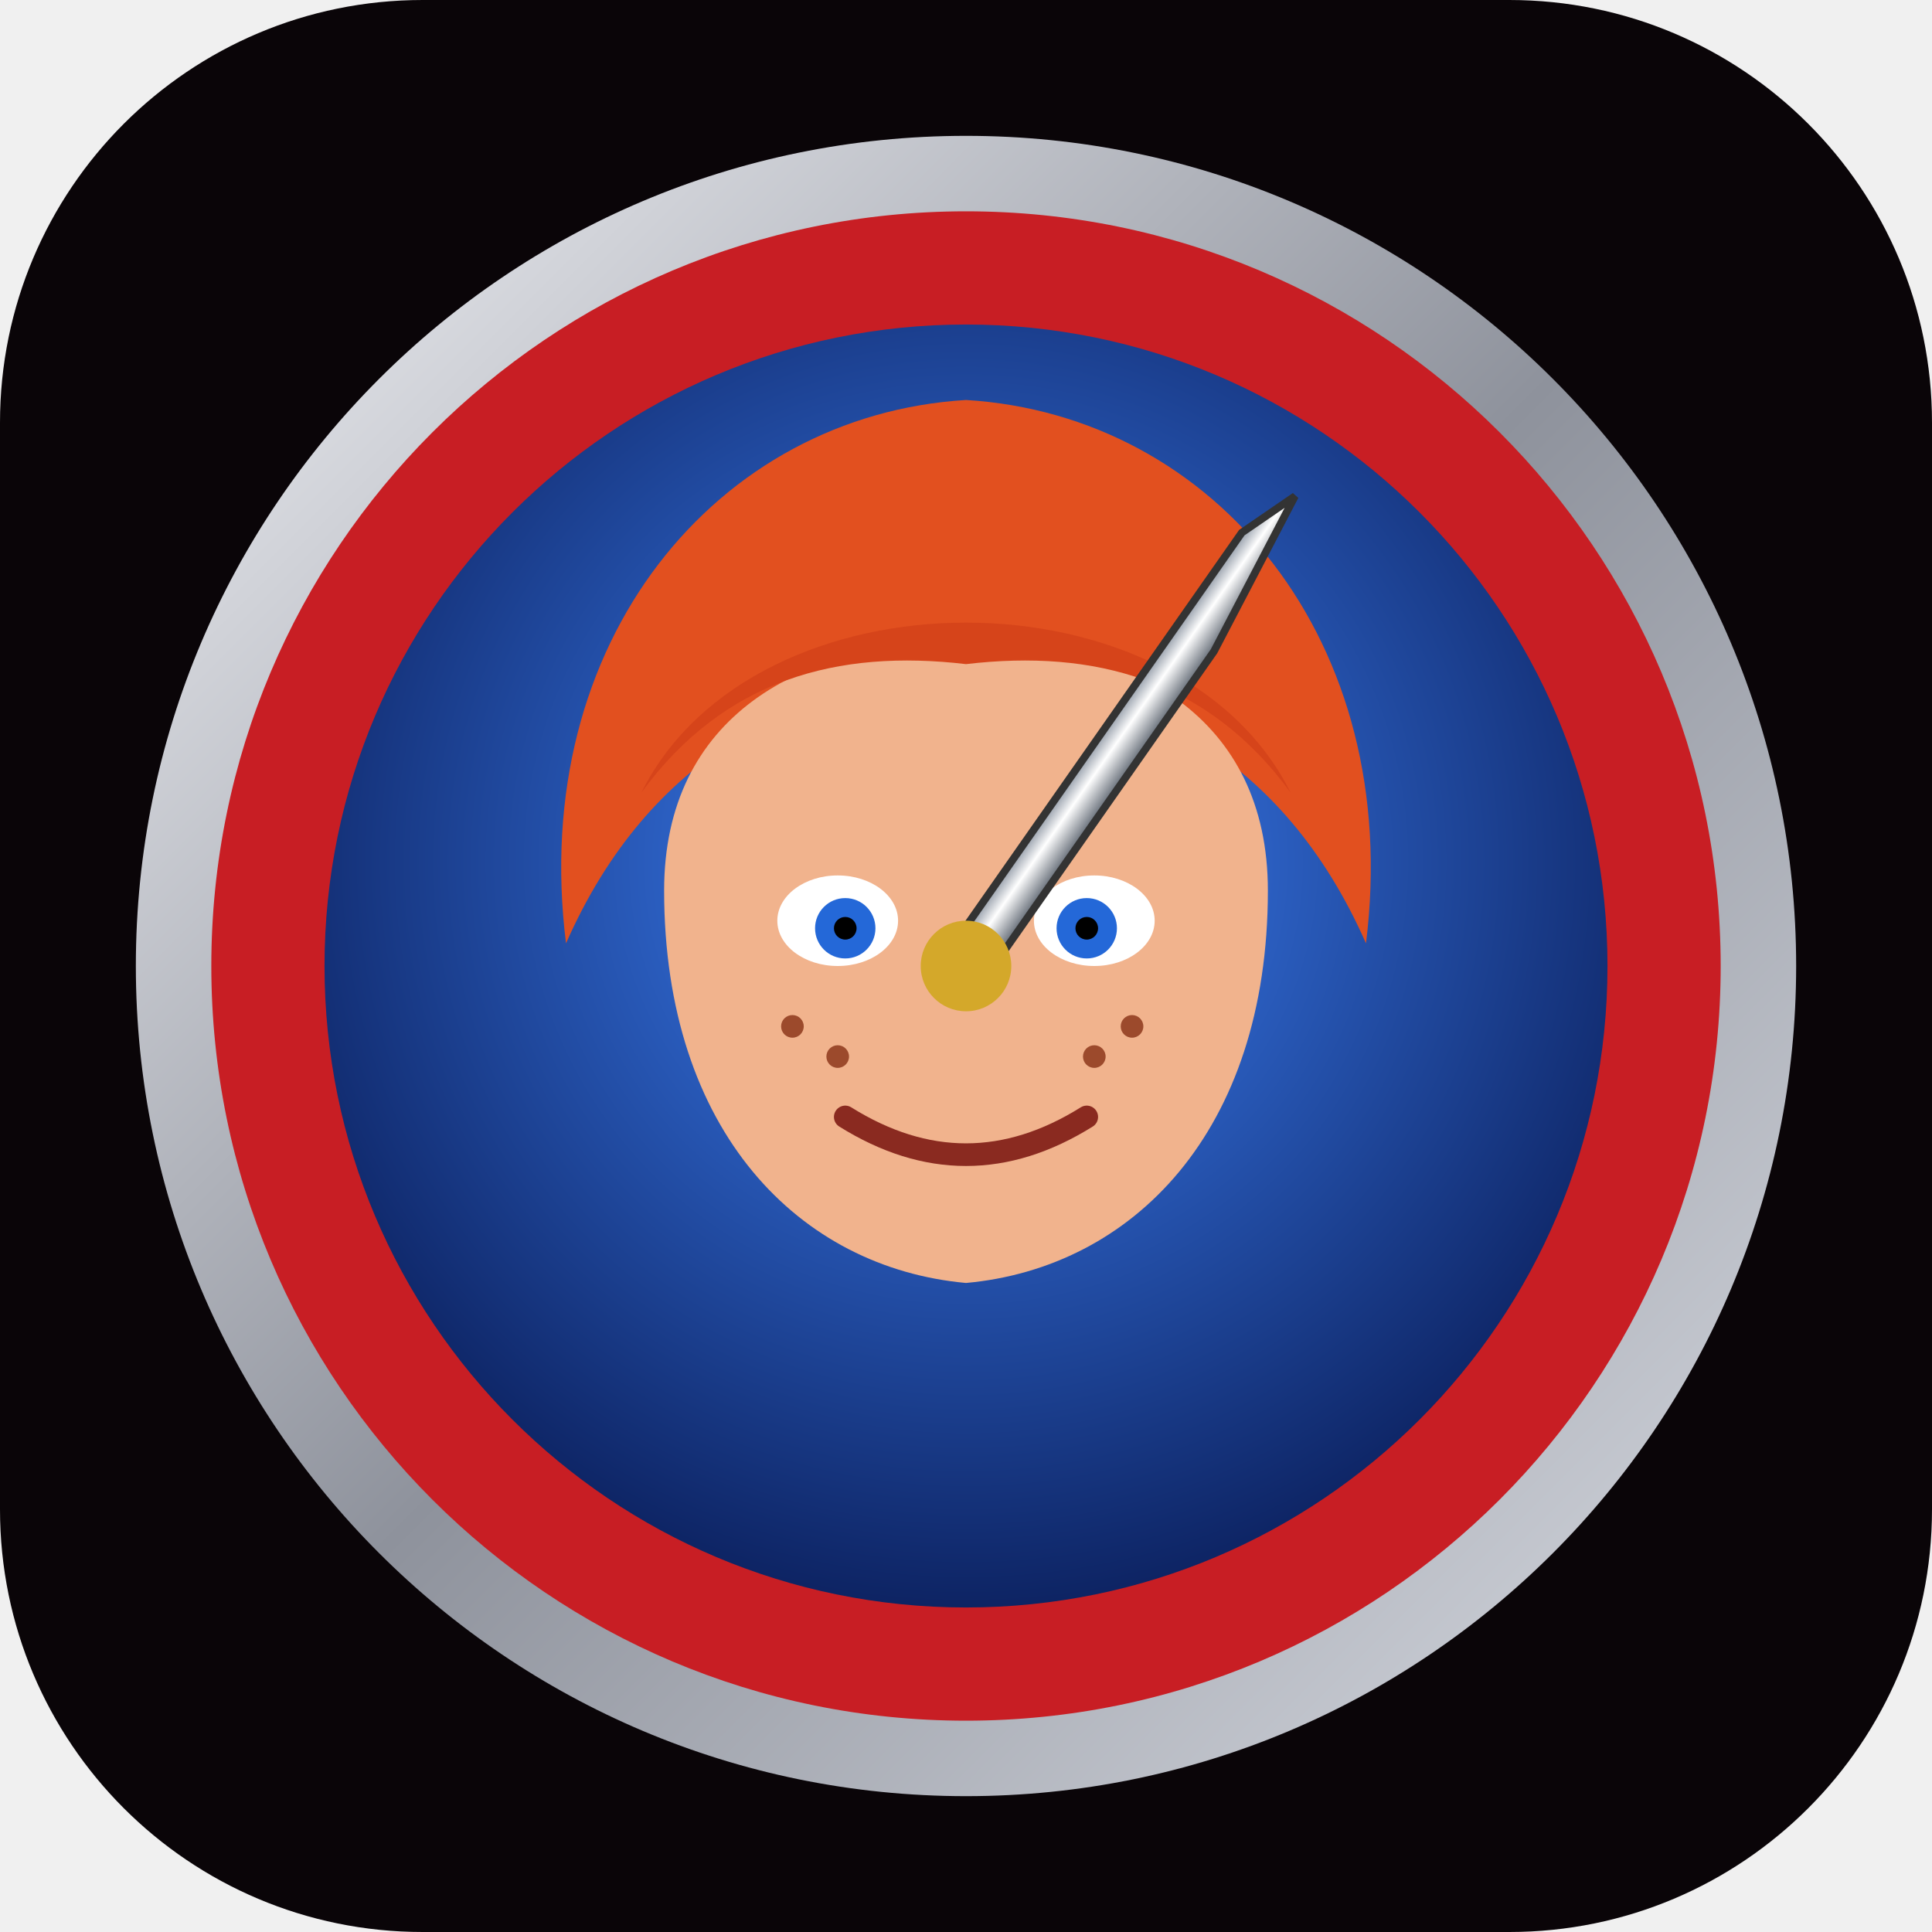
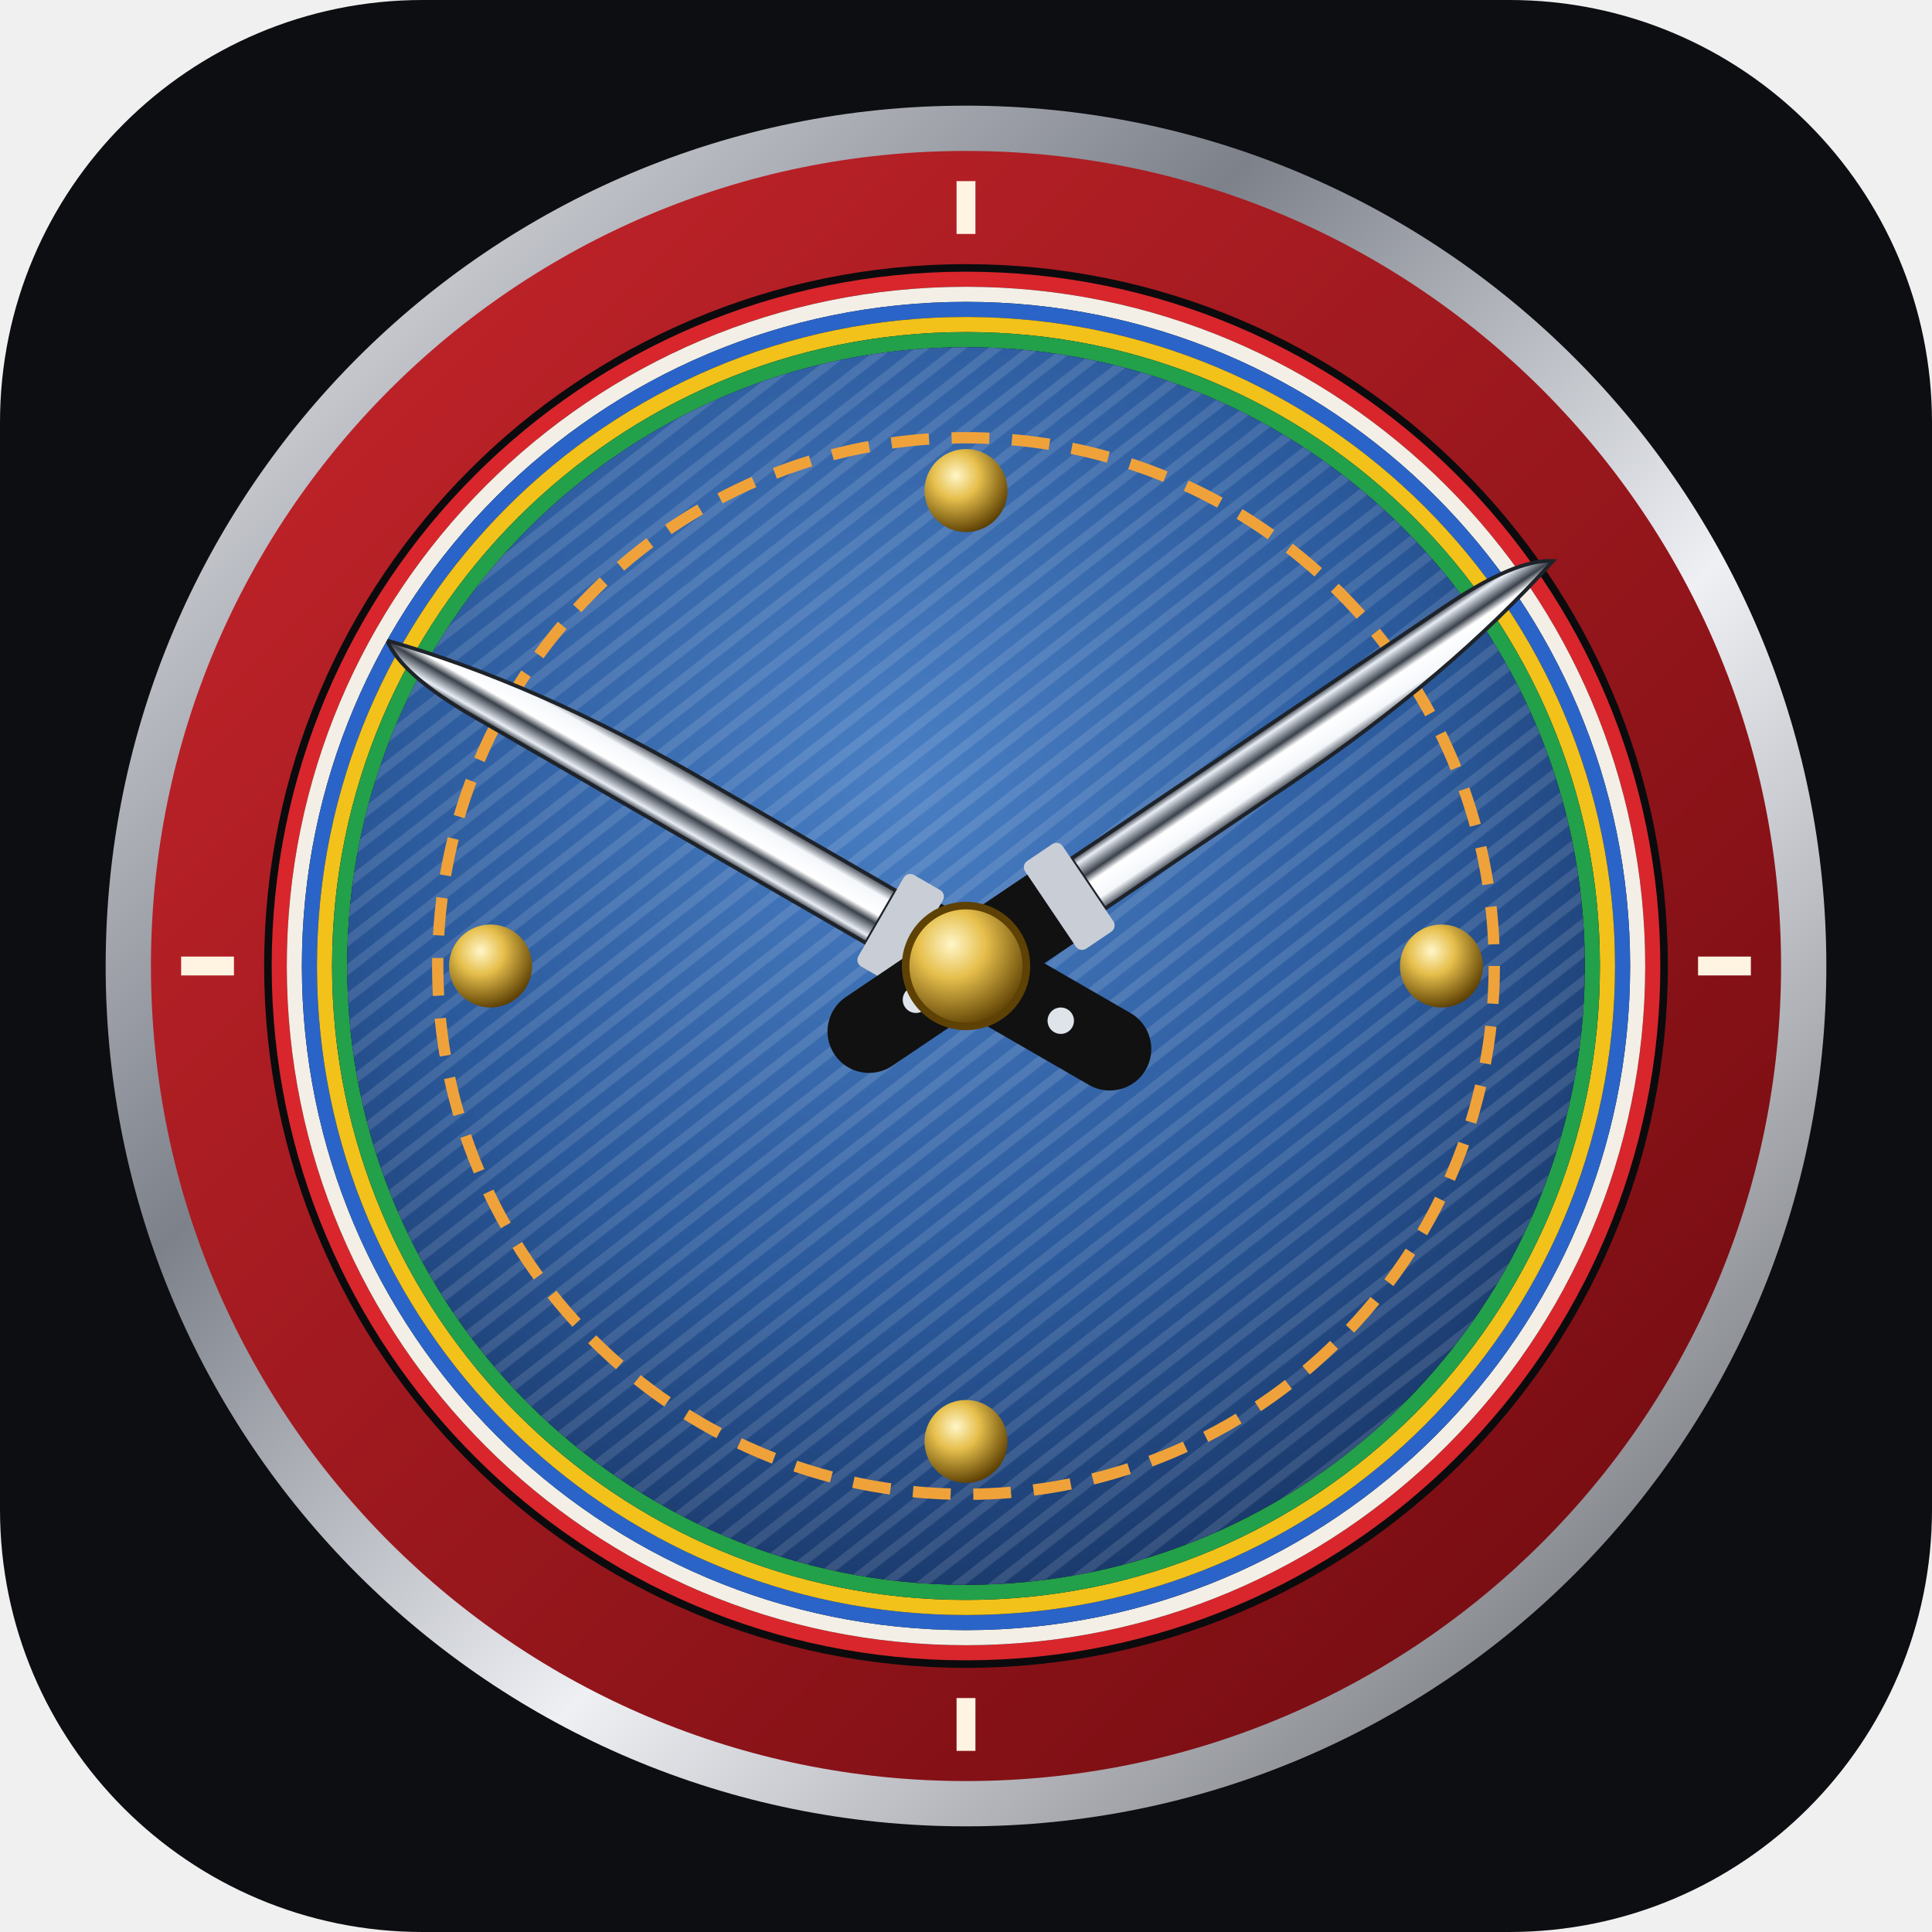
<svg xmlns="http://www.w3.org/2000/svg" viewBox="0 0 512 512">
  <defs>
-     <radialGradient id="d" cx="50%" cy="42%" r="60%">
-       <stop offset="0" stop-color="#3f86ff" />
-       <stop offset="1" stop-color="#0b1f5c" />
+     <linearGradient id="c" x1="0" y1="0" x2="1" y2="1">
+       <stop offset="0" stop-color="#fbfcff" />
+       <stop offset=".35" stop-color="#7d818a" />
+       <stop offset=".6" stop-color="#eef0f4" />
+       <stop offset="1" stop-color="#4a4d54" />
+     </linearGradient>
+     <linearGradient id="z" x1="0" y1="0" x2="1" y2="1">
+       <stop offset="0" stop-color="#c8262c" />
+       <stop offset="1" stop-color="#6d0a0f" />
+     </linearGradient>
+     <radialGradient id="d" cx="45%" cy="35%" r="75%">
+       <stop offset="0" stop-color="#4a7fc4" />
+       <stop offset=".55" stop-color="#2b5a9c" />
+       <stop offset="1" stop-color="#152f5c" />
    </radialGradient>
-     <linearGradient id="c" x1="0" y1="0" x2="1" y2="1">
-       <stop offset="0" stop-color="#f2f3f7" />
-       <stop offset=".5" stop-color="#8e929c" />
-       <stop offset="1" stop-color="#d8dbe2" />
+     <pattern id="t" width="6" height="6" patternUnits="userSpaceOnUse" patternTransform="rotate(-38)">
+       <rect width="6" height="2.4" fill="#fff" opacity=".12" />
+     </pattern>
+     <linearGradient id="b" x1="0" x2="1">
+       <stop offset="0" stop-color="#2c323b" />
+       <stop offset=".12" stop-color="#e9eef5" />
+       <stop offset=".36" stop-color="#3a414b" />
+       <stop offset=".5" stop-color="#fff" />
+       <stop offset=".8" stop-color="#f4f7fb" />
+       <stop offset="1" stop-color="#434a55" />
    </linearGradient>
-     <linearGradient id="b" x1="0" x2="1">
-       <stop offset="0" stop-color="#8d96a3" />
-       <stop offset=".4" stop-color="#fff" />
-       <stop offset="1" stop-color="#5f6772" />
-     </linearGradient>
+     <radialGradient id="br" cx="38%" cy="32%" r="70%">
+       <stop offset="0" stop-color="#fff6c8" />
+       <stop offset=".4" stop-color="#e6bf4c" />
+       <stop offset="1" stop-color="#5e4104" />
+     </radialGradient>
+     <symbol id="k" viewBox="0 0 40 240">
+       <path d="M12 150 L12 30 Q12 8 18 0 Q28 40 28 90 L28 150Z" fill="url(#b)" stroke="#1e232a" stroke-width="1" />
+       <rect x="6" y="150" width="28" height="12" rx="2" fill="#c9ced6" />
+       <path d="M9 162h22v58a11 11 0 0 1-22 0z" fill="#111" />
+       <circle cx="20" cy="185" r="3.5" fill="#dfe3ea" />
+       <circle cx="20" cy="205" r="3.5" fill="#dfe3ea" />
+     </symbol>
  </defs>
-   <rect width="512" height="512" rx="112" fill="#0a0508" />
-   <circle cx="256" cy="256" r="220" fill="url(#c)" />
-   <circle cx="256" cy="256" r="200" fill="#c81e24" />
-   <circle cx="256" cy="256" r="170" fill="url(#d)" />
-   <path d="M150 250 C140 170 190 110 256 106 C322 110 372 170 362 250 C340 200 300 180 256 180 C212 180 172 200 150 250Z" fill="#e2501f" />
-   <path d="M176 236 C176 190 212 170 256 170 C300 170 336 190 336 236 C336 300 300 336 256 340 C212 336 176 300 176 236Z" fill="#f1b38d" />
-   <path d="M170 210 C200 150 312 150 342 210 C320 180 290 172 256 176 C222 172 192 180 170 210Z" fill="#d6441a" />
-   <ellipse cx="222" cy="244" rx="16" ry="12" fill="#fff" />
-   <ellipse cx="290" cy="244" rx="16" ry="12" fill="#fff" />
-   <circle cx="224" cy="246" r="8" fill="#2468d8" />
-   <circle cx="288" cy="246" r="8" fill="#2468d8" />
-   <circle cx="224" cy="246" r="3" fill="#000" />
-   <circle cx="288" cy="246" r="3" fill="#000" />
-   <path d="M224 296 Q256 316 288 296" fill="none" stroke="#8a2a20" stroke-width="6" stroke-linecap="round" />
-   <g fill="#9c4a2c">
-     <circle cx="210" cy="272" r="3" />
-     <circle cx="222" cy="280" r="3" />
-     <circle cx="300" cy="272" r="3" />
-     <circle cx="290" cy="280" r="3" />
+   <rect width="512" height="512" rx="112" fill="#0d0e12" />
+   <circle cx="256" cy="256" r="228" fill="url(#c)" />
+   <circle cx="256" cy="256" r="216" fill="url(#z)" />
+   <g stroke="#fff3e2" stroke-width="5">
+     <line x1="256" y1="48" x2="256" y2="62" />
+     <line x1="464" y1="256" x2="450" y2="256" />
+     <line x1="256" y1="464" x2="256" y2="450" />
+     <line x1="48" y1="256" x2="62" y2="256" />
  </g>
-   <path d="M250 262 L250 120 L256 104 L262 150 L262 262Z" fill="url(#b)" stroke="#333" stroke-width="2" transform="rotate(35 256 256)" />
-   <circle cx="256" cy="256" r="12" fill="#d4a82a" />
+   <circle cx="256" cy="256" r="186" fill="#0b0b0d" />
+   <g fill="none" stroke-width="4">
+     <circle cx="256" cy="256" r="182" stroke="#d8262c" />
+     <circle cx="256" cy="256" r="178" stroke="#f3efe6" />
+     <circle cx="256" cy="256" r="174" stroke="#2a64c8" />
+     <circle cx="256" cy="256" r="170" stroke="#f2c21b" />
+     <circle cx="256" cy="256" r="166" stroke="#23a04a" />
+   </g>
+   <circle cx="256" cy="256" r="164" fill="url(#d)" />
+   <circle cx="256" cy="256" r="164" fill="url(#t)" />
+   <circle cx="256" cy="256" r="140" fill="none" stroke="#f0a23a" stroke-width="3" stroke-dasharray="10 6" />
+   <g fill="url(#br)">
+     <circle cx="256" cy="130" r="11" />
+     <circle cx="382" cy="256" r="11" />
+     <circle cx="256" cy="382" r="11" />
+     <circle cx="130" cy="256" r="11" />
+   </g>
+   <use href="#k" x="236" y="80" width="40" height="240" transform="rotate(-60 256 256)" />
+   <use href="#k" x="236" y="54" width="40" height="266" transform="rotate(56 256 256)" />
+   <circle cx="256" cy="256" r="16" fill="url(#br)" stroke="#5e4104" stroke-width="2" />
</svg>
